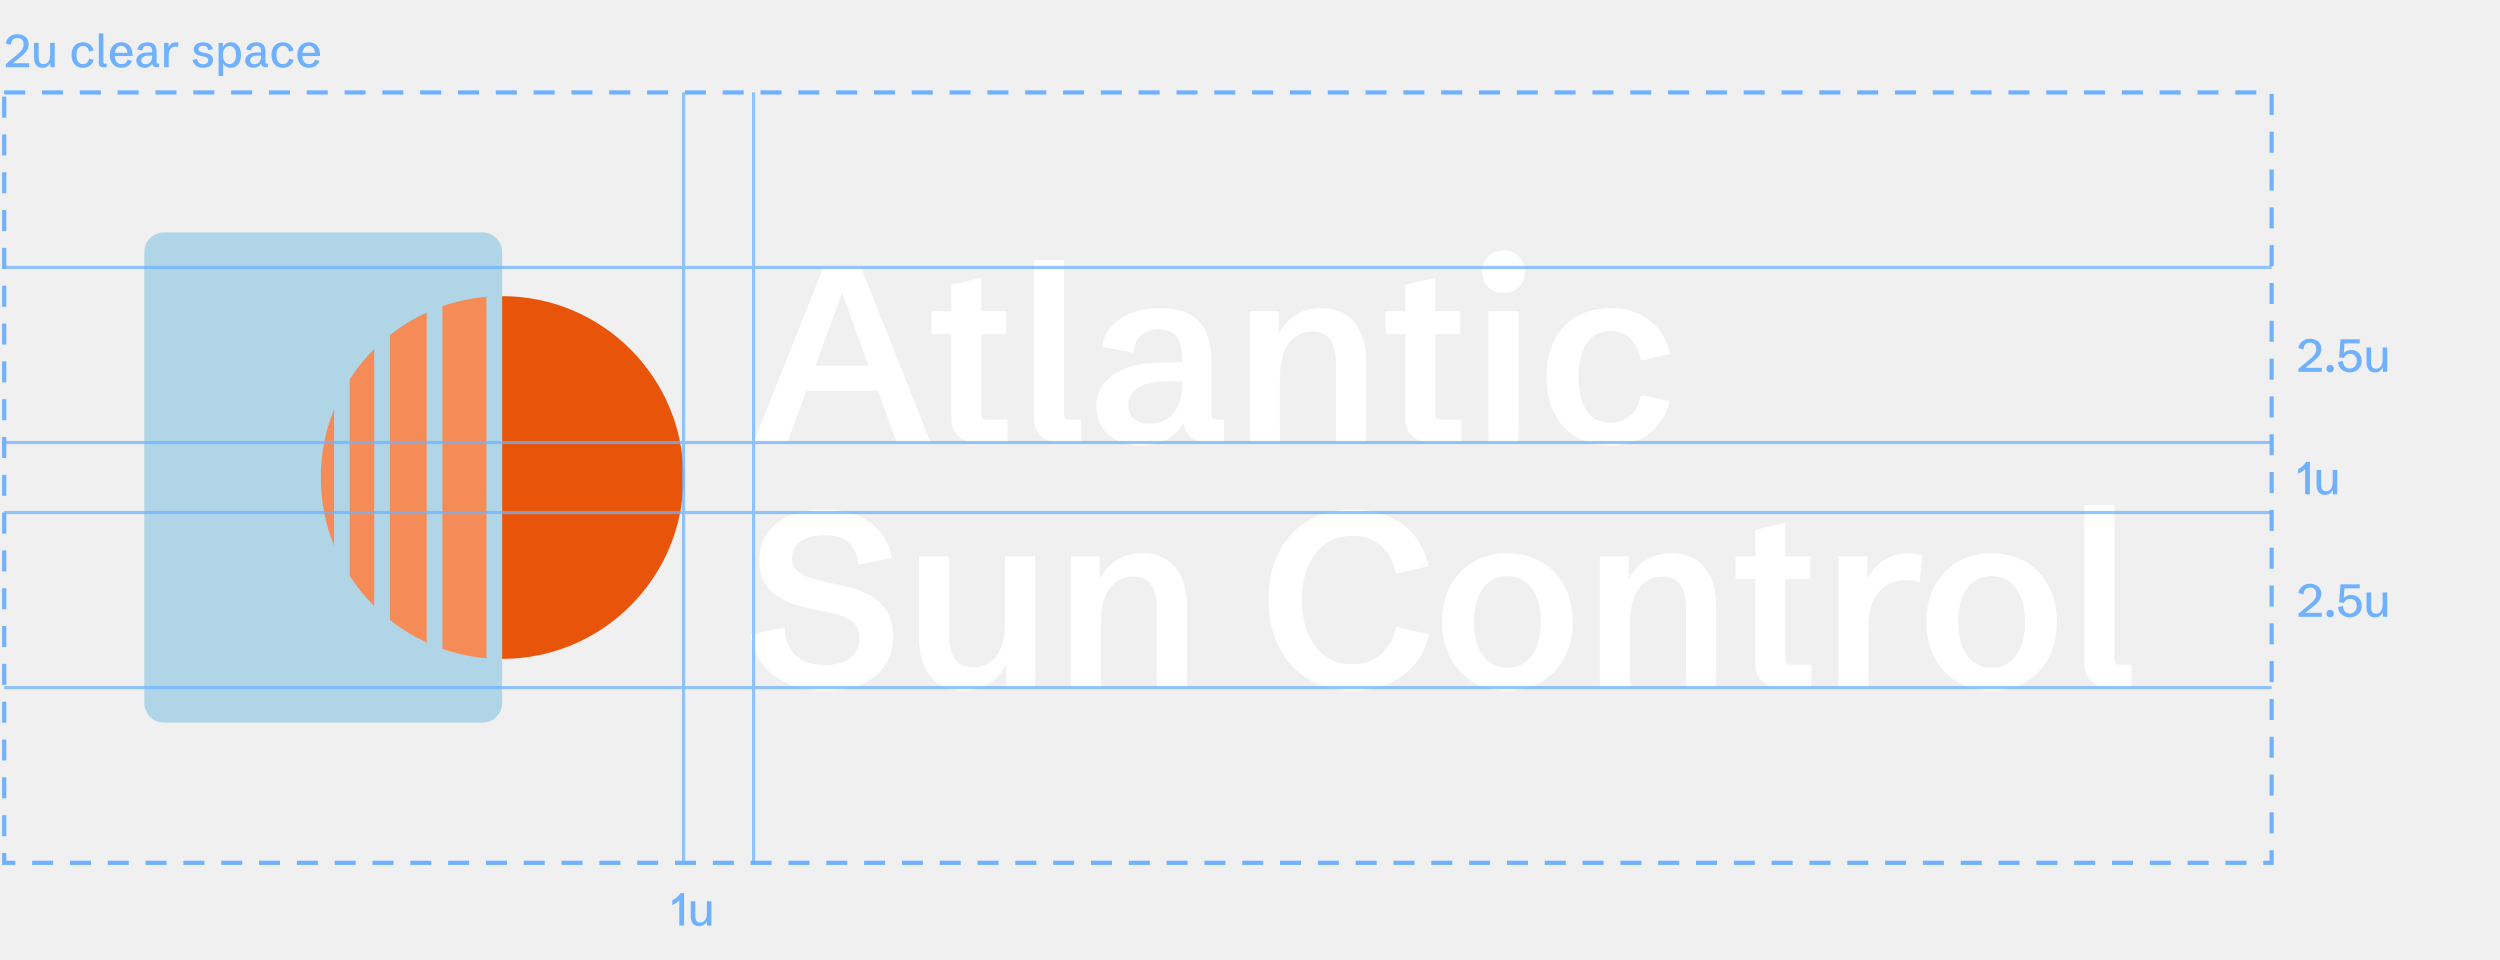
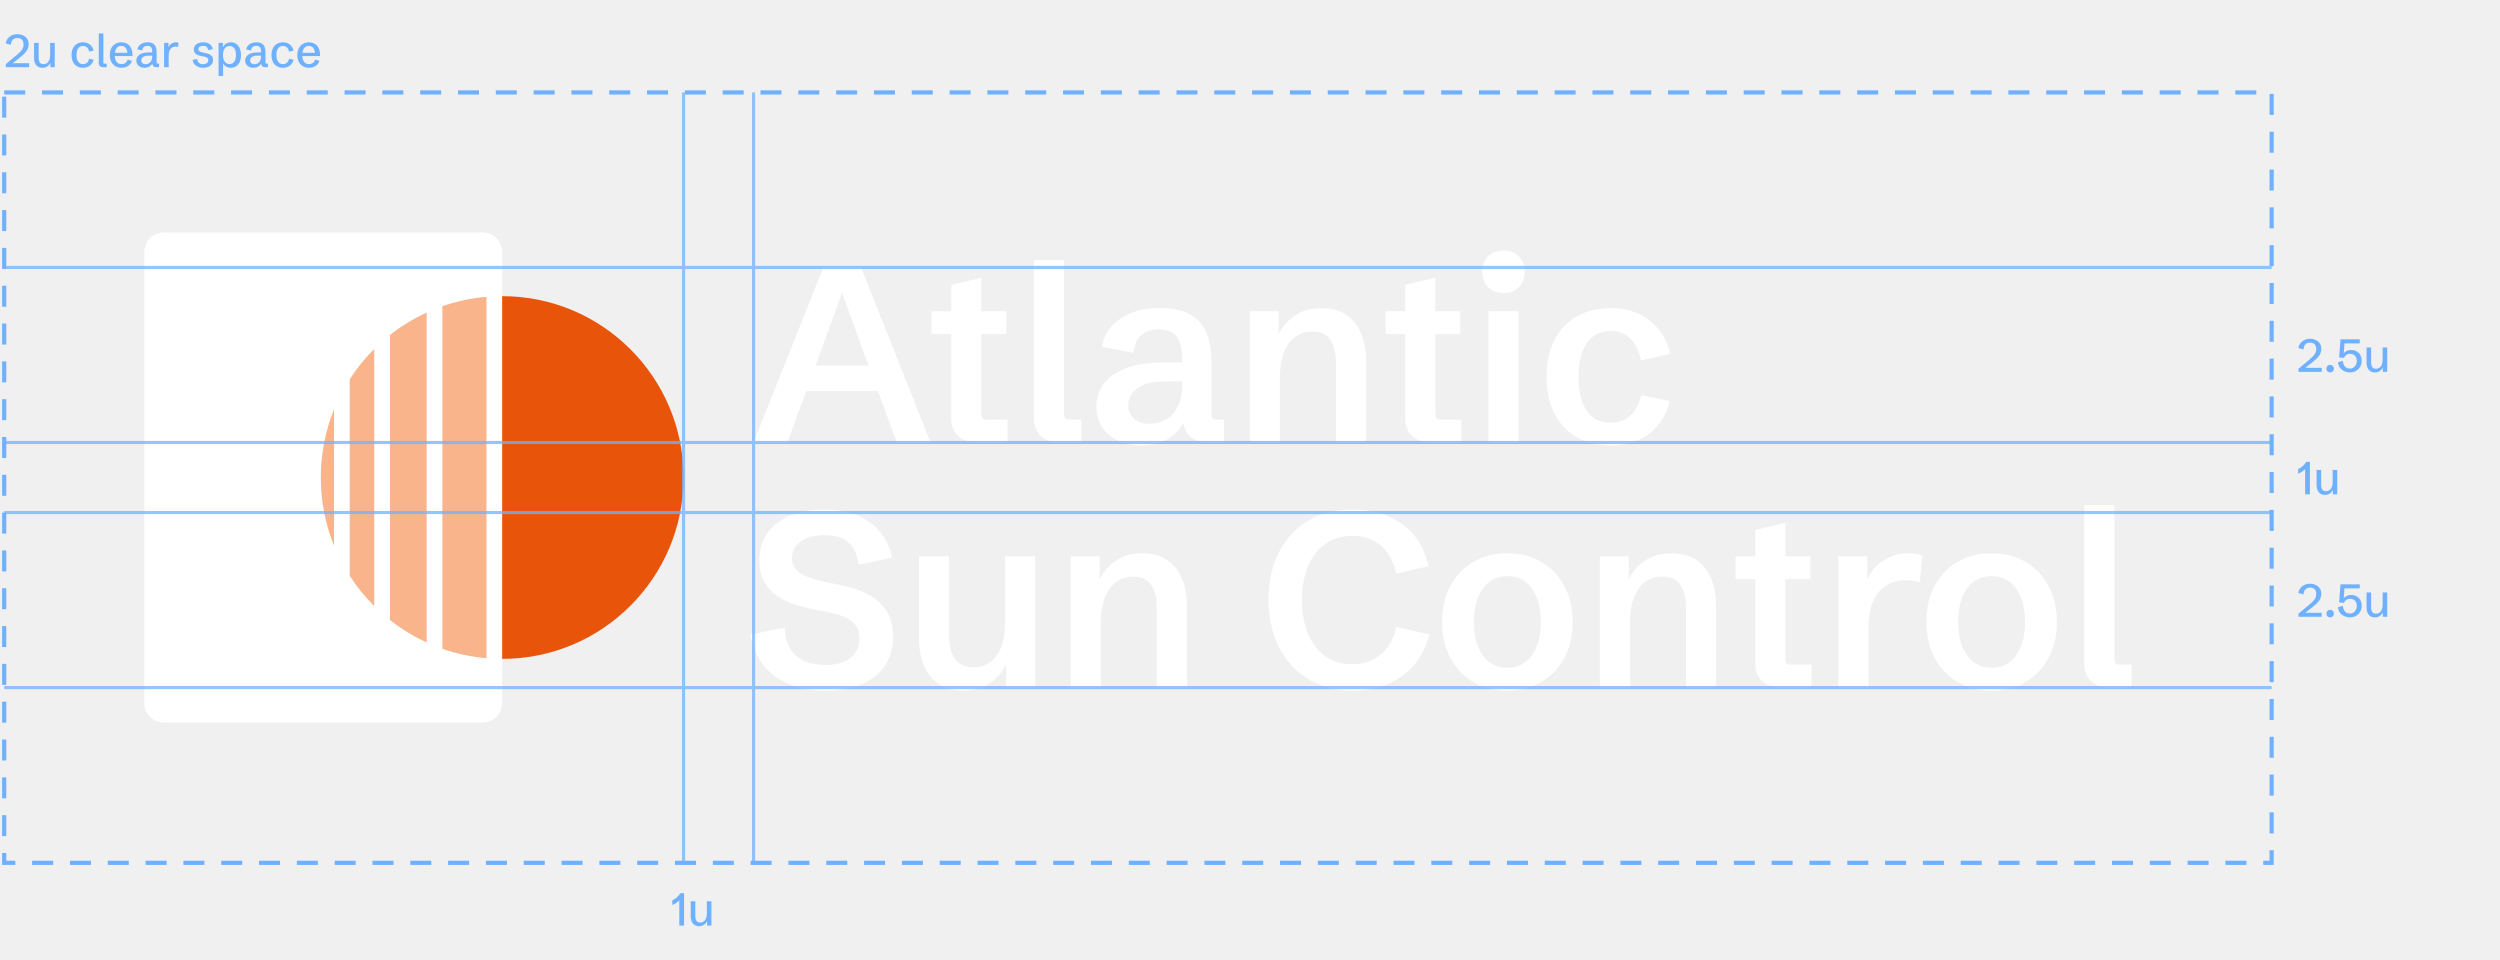
<svg xmlns="http://www.w3.org/2000/svg" width="1190.0" height="456.7" viewBox="-68.7 -127.3 1190.0 456.7" role="img" aria-label="Spacing of option 1">
  <path fill="#E8540A" d="M256.67 100C256.67 147.68 218.01 186.33 170.33 186.33C122.65 186.33 84 147.68 84 100C84 52.32 122.65 13.67 170.33 13.67C218.01 13.67 256.67 52.32 256.67 100Z" />
-   <path fill="#AFD5E6" d="M9.33 -16.67H161C166.15 -16.67 170.33 -12.49 170.33 -7.33V207.33C170.33 212.49 166.15 216.67 161 216.67H9.33C4.18 216.67 0 212.49 0 207.33V-7.33C0 -12.49 4.18 -16.67 9.33 -16.67Z" />
-   <path fill="#F58B57" d="M162.87 186.01C155.57 185.39 148.53 183.86 141.87 181.53V18.47C148.53 16.14 155.57 14.61 162.87 13.99V186.01ZM134.4 178.52C128.13 175.65 122.26 172.04 116.9 167.82V32.18C122.26 27.96 128.13 24.35 134.4 21.48V178.52ZM109.43 161.19C105.05 156.83 101.14 152 97.77 146.79V53.21C101.14 48 105.05 43.17 109.43 38.81V161.19ZM90.3 67.56V132.44C86.24 122.42 84 111.47 84 100C84 88.53 86.24 77.58 90.3 67.56Z" />
+   <path fill="#FFFFFF" d="M9.33 -16.67H161C166.15 -16.67 170.33 -12.49 170.33 -7.33V207.33C170.33 212.49 166.15 216.67 161 216.67H9.33C4.18 216.67 0 212.49 0 207.33V-7.33C0 -12.49 4.18 -16.67 9.33 -16.67Z" />
+   <path fill="#F9B48C" d="M162.87 186.01C155.57 185.39 148.53 183.86 141.87 181.53V18.47C148.53 16.14 155.57 14.61 162.87 13.99V186.01ZM134.4 178.52C128.13 175.65 122.26 172.04 116.9 167.82V32.18C122.26 27.96 128.13 24.35 134.4 21.48V178.52ZM109.43 161.19C105.05 156.83 101.14 152 97.77 146.79V53.21C101.14 48 105.05 43.17 109.43 38.81V161.19ZM90.3 67.56V132.44C86.24 122.42 84 111.47 84 100C84 88.53 86.24 77.58 90.3 67.56Z" />
  <g fill="#FFFFFF">
    <path transform="translate(289.25 83.33)" d="M0.75 0 33.97 -83.33H51.91L85.01 0H68.92L42.88 -71.18L16.84 0ZM20.54 -24.54V-36.63H65.1V-24.54ZM107.23 0Q101.56 0 98.21 -3.04Q94.85 -6.08 94.85 -11.4V-51.62H85.47V-62.5H94.85V-75.06L109.14 -78.41V-62.5H121.06V-51.62H109.14V-14.12Q109.14 -12.15 109.69 -11.52Q110.24 -10.88 112.04 -10.88H121.59V0ZM146.64 0Q140.91 0 137.56 -3.04Q134.2 -6.08 134.2 -11.4V-86.81H148.55V-14.12Q148.55 -12.15 149.1 -11.52Q149.65 -10.88 151.45 -10.88H156.71V0ZM185.42 1.45Q179.34 1.45 174.48 -0.75Q169.62 -2.95 166.78 -7.15Q163.95 -11.34 163.95 -17.19Q163.95 -23.5 167.62 -28.21Q171.3 -32.93 178.5 -35.53Q185.71 -38.14 196.35 -38.14H205.73L204.69 -36.75V-40.28Q204.69 -46.99 202.14 -50.41Q199.59 -53.82 193.69 -53.82Q188.08 -53.82 185.07 -50.87Q182.06 -47.92 181.6 -42.71L166.61 -45.54Q167.36 -50.69 170.8 -54.86Q174.25 -59.03 180.21 -61.52Q186.17 -64 194.56 -64Q202.55 -64 207.93 -61.28Q213.31 -58.56 216 -52.86Q218.69 -47.16 218.69 -38.14V-14.12Q218.69 -12.15 219.24 -11.52Q219.79 -10.88 221.59 -10.88H224.71V0H217.25Q211.57 0 208.39 -3.04Q205.21 -6.08 205.21 -11.4V-14.93L207.64 -14.24Q206.83 -11.75 205.27 -9.03Q203.7 -6.31 201.1 -3.94Q198.5 -1.56 194.65 -0.06Q190.8 1.45 185.42 1.45ZM189.35 -8.91Q193.69 -8.91 197.19 -10.97Q200.69 -13.02 202.75 -17.27Q204.8 -21.53 204.8 -28.01V-29.05H196.59Q189.81 -29.05 186 -27.29Q182.18 -25.52 180.61 -22.95Q179.05 -20.37 179.05 -17.82Q179.05 -15.62 180.06 -13.57Q181.08 -11.52 183.33 -10.21Q185.59 -8.91 189.35 -8.91ZM236.98 0V-62.5H250.69V-48.21L250.29 -50.75Q253.01 -56.66 258.28 -60.3Q263.54 -63.95 271.06 -63.95Q278.07 -63.95 282.78 -60.79Q287.5 -57.64 289.9 -51.94Q292.3 -46.24 292.3 -38.6V0H277.95V-37.62Q277.95 -44.68 275.38 -48.76Q272.8 -52.84 266.72 -52.84Q259.72 -52.84 255.5 -47.16Q251.27 -41.49 251.27 -30.21V0ZM323.32 0Q317.65 0 314.29 -3.04Q310.94 -6.08 310.94 -11.4V-51.62H301.56V-62.5H310.94V-75.06L325.23 -78.41V-62.5H337.15V-51.62H325.23V-14.12Q325.23 -12.15 325.78 -11.52Q326.33 -10.88 328.12 -10.88H337.67V0ZM350.58 0V-62.5H364.87V0ZM357.7 -71.12Q353.24 -71.12 350.41 -73.96Q347.57 -76.79 347.57 -81.25Q347.57 -85.76 350.41 -88.57Q353.24 -91.38 357.7 -91.38Q362.21 -91.38 365.02 -88.57Q367.82 -85.76 367.82 -81.25Q367.82 -76.79 365.02 -73.96Q362.21 -71.12 357.7 -71.12ZM408.91 1.45Q399.42 1.45 392.53 -2.55Q385.65 -6.54 381.92 -13.89Q378.18 -21.24 378.18 -31.25Q378.18 -41.32 381.92 -48.67Q385.65 -56.02 392.53 -59.98Q399.42 -63.95 408.85 -63.95Q415.74 -63.95 421.53 -61.46Q427.31 -58.97 431.37 -54.11Q435.42 -49.25 437.04 -42.19L423.15 -39.06Q421.76 -45.95 418.08 -49.51Q414.41 -53.07 408.8 -53.07Q401.16 -53.07 397.28 -47.16Q393.4 -41.26 393.4 -31.13Q393.4 -21.01 397.25 -15.22Q401.1 -9.43 408.8 -9.43Q414.29 -9.43 418 -12.73Q421.7 -16.03 423.26 -22.57L436.81 -19.68Q435.53 -14.35 432.87 -10.39Q430.21 -6.42 426.48 -3.79Q422.74 -1.16 418.29 0.14Q413.83 1.45 408.91 1.45Z" />
    <path transform="translate(285.49 200.00)" d="M38.83 1.45Q29.4 1.45 21.82 -1.53Q14.24 -4.51 9.35 -10.47Q4.46 -16.44 3.01 -25.23L19.27 -28.53Q19.68 -19.73 24.59 -15.25Q29.51 -10.76 38.43 -10.76Q44.16 -10.76 47.77 -12.41Q51.39 -14.06 53.15 -16.93Q54.92 -19.79 54.92 -23.44Q54.92 -28.76 51.36 -31.51Q47.8 -34.26 41.9 -35.47L32.52 -37.38Q28.7 -38.14 24.33 -39.5Q19.97 -40.86 16.09 -43.37Q12.21 -45.89 9.75 -50.09Q7.29 -54.28 7.29 -60.65Q7.29 -68.75 11.46 -74.1Q15.62 -79.46 22.63 -82.12Q29.63 -84.78 38.08 -84.78Q46.93 -84.78 53.65 -82.06Q60.36 -79.34 64.67 -74.22Q68.98 -69.1 70.43 -61.81L54.46 -58.51Q53.99 -62.91 52.17 -66.06Q50.35 -69.21 46.99 -70.89Q43.63 -72.57 38.25 -72.57Q33.68 -72.57 30.21 -71.3Q26.74 -70.02 24.77 -67.56Q22.8 -65.1 22.8 -61.57Q22.8 -57.12 26.56 -54.6Q30.32 -52.08 37.67 -50.52L47.22 -48.5Q53.18 -47.28 58.59 -44.59Q64 -41.9 67.45 -37.01Q70.89 -32.12 70.89 -24.19Q70.89 -15.97 66.87 -10.21Q62.85 -4.46 55.64 -1.5Q48.44 1.45 38.83 1.45ZM104.34 1.45Q97.4 1.45 92.68 -1.71Q87.96 -4.86 85.59 -10.59Q83.22 -16.32 83.22 -23.9V-62.5H97.51V-25.46Q97.51 -17.88 100.23 -13.77Q102.95 -9.66 109.26 -9.66Q113.43 -9.66 116.78 -11.83Q120.14 -14 122.16 -18.69Q124.19 -23.38 124.19 -30.96V-62.5H138.54V0H124.77V-14.7L125.17 -12.09Q122.51 -5.96 117.22 -2.26Q111.92 1.45 104.34 1.45ZM155.5 0V-62.5H169.21V-48.21L168.81 -50.75Q171.53 -56.66 176.79 -60.3Q182.06 -63.95 189.58 -63.95Q196.59 -63.95 201.3 -60.79Q206.02 -57.64 208.42 -51.94Q210.82 -46.24 210.82 -38.6V0H196.47V-37.62Q196.47 -44.68 193.89 -48.76Q191.32 -52.84 185.24 -52.84Q178.24 -52.84 174.02 -47.16Q169.79 -41.49 169.79 -30.21V0ZM289.93 1.45Q277.72 1.45 268.66 -3.99Q259.61 -9.43 254.63 -19.21Q249.65 -28.99 249.65 -41.96Q249.65 -54.63 254.48 -64.27Q259.32 -73.9 268.34 -79.34Q277.37 -84.78 289.81 -84.78Q303.36 -84.78 313.05 -77.95Q322.74 -71.12 325.81 -57.81L310.42 -54.22Q308.39 -63.31 302.92 -67.77Q297.45 -72.22 289.7 -72.22Q282.06 -72.22 276.65 -68.37Q271.24 -64.53 268.37 -57.67Q265.51 -50.81 265.51 -41.72Q265.51 -32.52 268.43 -25.61Q271.35 -18.69 276.71 -14.9Q282.06 -11.11 289.41 -11.11Q297.4 -11.11 303.01 -15.77Q308.62 -20.43 310.42 -28.88L326.22 -25.35Q322.8 -12.38 313.14 -5.47Q303.47 1.45 289.93 1.45ZM363.32 1.45Q354.12 1.45 347.09 -2.69Q340.06 -6.83 336.15 -14.21Q332.25 -21.59 332.25 -31.25Q332.25 -40.91 336.15 -48.29Q340.06 -55.67 347.09 -59.81Q354.12 -63.95 363.32 -63.95Q372.52 -63.95 379.53 -59.81Q386.53 -55.67 390.46 -48.29Q394.4 -40.91 394.4 -31.25Q394.4 -21.59 390.46 -14.21Q386.53 -6.83 379.5 -2.69Q372.47 1.45 363.32 1.45ZM363.32 -9.43Q370.67 -9.43 374.96 -15.31Q379.24 -21.18 379.24 -31.25Q379.24 -41.38 374.96 -47.22Q370.67 -53.07 363.32 -53.07Q355.92 -53.07 351.66 -47.22Q347.41 -41.38 347.41 -31.25Q347.41 -21.18 351.66 -15.31Q355.92 -9.43 363.32 -9.43ZM407.36 0V-62.5H421.08V-48.21L420.67 -50.75Q423.39 -56.66 428.66 -60.3Q433.93 -63.95 441.45 -63.95Q448.45 -63.95 453.17 -60.79Q457.88 -57.64 460.29 -51.94Q462.69 -46.24 462.69 -38.6V0H448.34V-37.62Q448.34 -44.68 445.76 -48.76Q443.18 -52.84 437.11 -52.84Q430.11 -52.84 425.88 -47.16Q421.66 -41.49 421.66 -30.21V0ZM493.71 0Q488.03 0 484.68 -3.04Q481.32 -6.08 481.32 -11.4V-51.62H471.95V-62.5H481.32V-75.06L495.62 -78.41V-62.5H507.54V-51.62H495.62V-14.12Q495.62 -12.15 496.17 -11.52Q496.71 -10.88 498.51 -10.88H508.06V0ZM520.9 0V-62.5H534.62V-48.73L534.1 -50.46Q536.99 -57.23 542.43 -60.59Q547.87 -63.95 554.01 -63.95Q555.74 -63.95 557.51 -63.66Q559.27 -63.37 560.89 -62.67L559.62 -50.12Q556.09 -51.16 552.73 -51.16Q550.24 -51.16 547.21 -50.26Q544.17 -49.36 541.45 -46.93Q538.73 -44.5 536.96 -39.96Q535.2 -35.42 535.2 -28.18V0ZM593.82 1.45Q584.62 1.45 577.59 -2.69Q570.55 -6.83 566.65 -14.21Q562.74 -21.59 562.74 -31.25Q562.74 -40.91 566.65 -48.29Q570.55 -55.67 577.59 -59.81Q584.62 -63.95 593.82 -63.95Q603.02 -63.95 610.02 -59.81Q617.02 -55.67 620.96 -48.29Q624.89 -40.91 624.89 -31.25Q624.89 -21.59 620.96 -14.21Q617.02 -6.83 609.99 -2.69Q602.96 1.45 593.82 1.45ZM593.82 -9.43Q601.17 -9.43 605.45 -15.31Q609.73 -21.18 609.73 -31.25Q609.73 -41.38 605.45 -47.22Q601.17 -53.07 593.82 -53.07Q586.41 -53.07 582.16 -47.22Q577.9 -41.38 577.9 -31.25Q577.9 -21.18 582.16 -15.31Q586.41 -9.43 593.82 -9.43ZM650.36 0Q644.63 0 641.27 -3.04Q637.92 -6.08 637.92 -11.4V-86.81H652.27V-14.12Q652.27 -12.15 652.82 -11.52Q653.37 -10.88 655.16 -10.88H660.43V0Z" />
  </g>
  <g fill="none" stroke="#6FB1FF" stroke-width="1.5" opacity=".75">
    <path d="M-66.7 0.00H1012.6" />
    <path d="M-66.7 83.33H1012.6" />
    <path d="M-66.7 116.67H1012.6" />
    <path d="M-66.7 200.00H1012.6" />
    <path d="M256.67 -83.3V283.3" />
    <path d="M290.00 -83.3V283.3" />
  </g>
  <rect x="-66.7" y="-83.3" width="1079.3" height="366.7" fill="none" stroke="#6FB1FF" stroke-width="2" stroke-dasharray="10 8" />
  <path fill="#6FB1FF" transform="translate(1024.6 49.7)" d="M0.75 0V-1.46L6.21 -6.04Q7.26 -6.93 7.93 -7.66Q8.59 -8.4 8.91 -9.16Q9.22 -9.93 9.22 -10.85Q9.22 -11.88 8.87 -12.56Q8.52 -13.23 7.86 -13.57Q7.21 -13.9 6.28 -13.9Q5.18 -13.9 4.51 -13.45Q3.83 -13.01 3.52 -12.27Q3.2 -11.53 3.15 -10.63L0.73 -11.35Q0.83 -12.42 1.54 -13.43Q2.25 -14.44 3.46 -15.09Q4.67 -15.74 6.28 -15.74Q7.21 -15.74 8.15 -15.47Q9.09 -15.21 9.88 -14.65Q10.67 -14.08 11.15 -13.17Q11.63 -12.26 11.63 -10.97Q11.63 -9.14 10.6 -7.68Q9.56 -6.22 7.69 -4.78L3.59 -1.57L2.4 -1.92H11.85V0ZM15.86 0.27Q15.08 0.27 14.57 -0.24Q14.06 -0.75 14.06 -1.53Q14.06 -2.3 14.57 -2.81Q15.08 -3.32 15.86 -3.32Q16.62 -3.32 17.13 -2.81Q17.64 -2.3 17.64 -1.53Q17.64 -0.75 17.13 -0.24Q16.62 0.27 15.86 0.27ZM25.28 0.27Q23.89 0.27 22.63 -0.29Q21.38 -0.85 20.54 -1.92Q19.71 -3 19.57 -4.57L21.92 -5.2Q22.02 -3.64 22.84 -2.6Q23.67 -1.57 25.24 -1.57Q26.23 -1.57 26.97 -2.04Q27.7 -2.5 28.12 -3.33Q28.53 -4.16 28.53 -5.22Q28.53 -6.82 27.62 -7.7Q26.71 -8.57 25.3 -8.57Q24.12 -8.57 23.43 -7.99Q22.74 -7.4 22.4 -6.64L20.12 -6.85L20.78 -15.47H29.95V-13.55H22.67L22.27 -8.01L21.75 -8.12Q22.34 -9.11 23.38 -9.75Q24.42 -10.39 25.87 -10.39Q27.35 -10.39 28.48 -9.74Q29.61 -9.09 30.24 -7.94Q30.87 -6.79 30.87 -5.3Q30.87 -3.58 30.09 -2.33Q29.32 -1.07 28.04 -0.4Q26.77 0.27 25.28 0.27ZM37.12 0.27Q35.88 0.27 34.99 -0.3Q34.11 -0.87 33.64 -1.91Q33.17 -2.94 33.17 -4.36V-11.6H35.35V-4.57Q35.35 -3.15 35.88 -2.31Q36.41 -1.48 37.69 -1.48Q38.62 -1.48 39.32 -1.96Q40.03 -2.44 40.43 -3.43Q40.83 -4.42 40.83 -5.93V-11.6H43.01V0H40.94V-2.73L41.01 -2.26Q40.54 -1.15 39.55 -0.44Q38.55 0.27 37.12 0.27Z" />
  <path fill="#6FB1FF" transform="translate(1024.6 108.0)" d="M3.95 0V-11.98Q3.08 -11.2 2.33 -10.69Q1.57 -10.18 0.62 -9.84V-12.05Q1.15 -12.29 1.72 -12.64Q2.29 -12.99 2.98 -13.65Q3.67 -14.32 4.54 -15.47H6.22V0ZM13.34 0.27Q12.1 0.27 11.21 -0.3Q10.32 -0.87 9.86 -1.91Q9.39 -2.94 9.39 -4.36V-11.6H11.57V-4.57Q11.57 -3.15 12.1 -2.31Q12.62 -1.48 13.91 -1.48Q14.83 -1.48 15.54 -1.96Q16.24 -2.44 16.65 -3.43Q17.05 -4.42 17.05 -5.93V-11.6H19.23V0H17.16V-2.73L17.23 -2.26Q16.76 -1.15 15.76 -0.44Q14.77 0.27 13.34 0.27Z" />
  <path fill="#6FB1FF" transform="translate(1024.6 166.3)" d="M0.75 0V-1.46L6.21 -6.04Q7.26 -6.93 7.93 -7.66Q8.59 -8.4 8.91 -9.16Q9.22 -9.93 9.22 -10.85Q9.22 -11.88 8.87 -12.56Q8.52 -13.23 7.86 -13.57Q7.21 -13.9 6.28 -13.9Q5.18 -13.9 4.51 -13.45Q3.83 -13.01 3.52 -12.27Q3.2 -11.53 3.15 -10.63L0.73 -11.35Q0.83 -12.42 1.54 -13.43Q2.25 -14.44 3.46 -15.09Q4.67 -15.74 6.28 -15.74Q7.21 -15.74 8.15 -15.47Q9.09 -15.21 9.88 -14.65Q10.67 -14.08 11.15 -13.17Q11.63 -12.26 11.63 -10.97Q11.63 -9.14 10.6 -7.68Q9.56 -6.22 7.69 -4.78L3.59 -1.57L2.4 -1.92H11.85V0ZM15.86 0.27Q15.08 0.27 14.57 -0.24Q14.06 -0.75 14.06 -1.53Q14.06 -2.3 14.57 -2.81Q15.08 -3.32 15.86 -3.32Q16.62 -3.32 17.13 -2.81Q17.64 -2.3 17.64 -1.53Q17.64 -0.75 17.13 -0.24Q16.62 0.27 15.86 0.27ZM25.28 0.27Q23.89 0.27 22.63 -0.29Q21.38 -0.85 20.54 -1.92Q19.71 -3 19.57 -4.57L21.92 -5.2Q22.02 -3.64 22.84 -2.6Q23.67 -1.57 25.24 -1.57Q26.23 -1.57 26.97 -2.04Q27.7 -2.5 28.12 -3.33Q28.53 -4.16 28.53 -5.22Q28.53 -6.82 27.62 -7.7Q26.71 -8.57 25.3 -8.57Q24.12 -8.57 23.43 -7.99Q22.74 -7.4 22.4 -6.64L20.12 -6.85L20.78 -15.47H29.95V-13.55H22.67L22.27 -8.01L21.75 -8.12Q22.34 -9.11 23.38 -9.75Q24.42 -10.39 25.87 -10.39Q27.35 -10.39 28.48 -9.74Q29.61 -9.09 30.24 -7.94Q30.87 -6.79 30.87 -5.3Q30.87 -3.58 30.09 -2.33Q29.32 -1.07 28.04 -0.4Q26.77 0.27 25.28 0.27ZM37.12 0.27Q35.88 0.27 34.99 -0.3Q34.11 -0.87 33.64 -1.91Q33.17 -2.94 33.17 -4.36V-11.6H35.35V-4.57Q35.35 -3.15 35.88 -2.31Q36.41 -1.48 37.69 -1.48Q38.62 -1.48 39.32 -1.96Q40.03 -2.44 40.43 -3.43Q40.83 -4.42 40.83 -5.93V-11.6H43.01V0H40.94V-2.73L41.01 -2.26Q40.54 -1.15 39.55 -0.44Q38.55 0.27 37.12 0.27Z" />
  <path fill="#6FB1FF" transform="translate(250.7 313.3)" d="M3.95 0V-11.98Q3.08 -11.2 2.33 -10.69Q1.57 -10.18 0.62 -9.84V-12.05Q1.15 -12.29 1.72 -12.64Q2.29 -12.99 2.98 -13.65Q3.67 -14.32 4.54 -15.47H6.22V0ZM13.34 0.27Q12.1 0.27 11.21 -0.3Q10.32 -0.87 9.86 -1.91Q9.39 -2.94 9.39 -4.36V-11.6H11.57V-4.57Q11.57 -3.15 12.1 -2.31Q12.62 -1.48 13.91 -1.48Q14.83 -1.48 15.54 -1.96Q16.24 -2.44 16.65 -3.43Q17.05 -4.42 17.05 -5.93V-11.6H19.23V0H17.16V-2.73L17.23 -2.26Q16.76 -1.15 15.76 -0.44Q14.77 0.27 13.34 0.27Z" />
  <path fill="#6FB1FF" transform="translate(-66.7 -95.3)" d="M0.75 0V-1.46L6.21 -6.04Q7.26 -6.93 7.93 -7.66Q8.59 -8.4 8.91 -9.16Q9.22 -9.93 9.22 -10.85Q9.22 -11.88 8.87 -12.56Q8.52 -13.23 7.86 -13.57Q7.21 -13.9 6.28 -13.9Q5.18 -13.9 4.51 -13.45Q3.83 -13.01 3.52 -12.27Q3.2 -11.53 3.15 -10.63L0.73 -11.35Q0.83 -12.42 1.54 -13.43Q2.25 -14.44 3.46 -15.09Q4.67 -15.74 6.28 -15.74Q7.21 -15.74 8.15 -15.47Q9.09 -15.21 9.88 -14.65Q10.67 -14.08 11.15 -13.17Q11.63 -12.26 11.63 -10.97Q11.63 -9.14 10.6 -7.68Q9.56 -6.22 7.69 -4.78L3.59 -1.57L2.4 -1.92H11.85V0ZM18.17 0.27Q16.92 0.27 16.03 -0.3Q15.15 -0.87 14.68 -1.91Q14.21 -2.94 14.21 -4.36V-11.6H16.39V-4.57Q16.39 -3.15 16.92 -2.31Q17.45 -1.48 18.73 -1.48Q19.66 -1.48 20.36 -1.96Q21.07 -2.44 21.47 -3.43Q21.87 -4.42 21.87 -5.93V-11.6H24.05V0H21.98V-2.73L22.05 -2.26Q21.58 -1.15 20.59 -0.44Q19.59 0.27 18.17 0.27ZM37.55 0.27Q35.87 0.27 34.63 -0.47Q33.4 -1.21 32.73 -2.58Q32.07 -3.94 32.07 -5.8Q32.07 -7.67 32.73 -9.03Q33.4 -10.39 34.63 -11.13Q35.86 -11.87 37.54 -11.87Q38.81 -11.87 39.83 -11.41Q40.85 -10.95 41.57 -10.07Q42.28 -9.2 42.59 -7.95L40.43 -7.42Q40.14 -8.74 39.41 -9.44Q38.67 -10.13 37.54 -10.13Q36.02 -10.13 35.22 -8.99Q34.42 -7.84 34.42 -5.79Q34.42 -3.74 35.22 -2.6Q36.02 -1.47 37.54 -1.47Q38.66 -1.47 39.4 -2.13Q40.13 -2.79 40.43 -4.07L42.56 -3.56Q42.31 -2.62 41.84 -1.91Q41.37 -1.2 40.72 -0.72Q40.07 -0.24 39.27 0.02Q38.47 0.27 37.55 0.27ZM46.99 0Q46.14 0 45.57 -0.5Q45.01 -1.01 45.01 -1.84V-16.11H47.2V-2.32Q47.2 -1.97 47.3 -1.85Q47.41 -1.73 47.74 -1.73H48.8V0ZM55.83 0.27Q54.15 0.27 52.91 -0.48Q51.66 -1.22 50.97 -2.58Q50.27 -3.94 50.27 -5.8Q50.27 -7.66 50.96 -9.02Q51.65 -10.38 52.88 -11.12Q54.12 -11.87 55.76 -11.87Q56.7 -11.87 57.64 -11.57Q58.59 -11.28 59.37 -10.55Q60.16 -9.82 60.63 -8.55Q61.1 -7.27 61.1 -5.32H51.68V-6.88H59.19L58.72 -6.23Q58.66 -7.65 58.25 -8.51Q57.84 -9.38 57.18 -9.77Q56.51 -10.16 55.72 -10.16Q54.74 -10.16 54.05 -9.64Q53.36 -9.12 52.99 -8.14Q52.63 -7.17 52.63 -5.78Q52.63 -3.74 53.45 -2.6Q54.27 -1.47 55.82 -1.47Q56.91 -1.47 57.66 -2.02Q58.42 -2.58 58.78 -3.64L60.85 -3.01Q60.44 -1.94 59.71 -1.21Q58.97 -0.48 57.99 -0.11Q57 0.27 55.83 0.27ZM66.77 0.26Q65.62 0.26 64.75 -0.17Q63.87 -0.6 63.38 -1.38Q62.9 -2.15 62.9 -3.17Q62.9 -4.28 63.54 -5.15Q64.18 -6.03 65.49 -6.54Q66.79 -7.05 68.78 -7.05H70.64L70.45 -6.83V-7.48Q70.45 -8.8 69.93 -9.5Q69.41 -10.19 68.19 -10.19Q67.03 -10.19 66.41 -9.6Q65.8 -9 65.74 -7.97L63.38 -8.46Q63.5 -9.4 64.12 -10.17Q64.74 -10.95 65.81 -11.41Q66.88 -11.87 68.33 -11.87Q69.77 -11.87 70.71 -11.35Q71.64 -10.83 72.1 -9.8Q72.55 -8.78 72.55 -7.25V-2.32Q72.55 -1.97 72.65 -1.85Q72.76 -1.73 73.09 -1.73H73.71V0H72.46Q71.59 0 71.05 -0.5Q70.51 -1.01 70.51 -1.84V-2.58L70.86 -2.52Q70.69 -2.06 70.39 -1.58Q70.08 -1.1 69.59 -0.68Q69.1 -0.26 68.41 0Q67.71 0.26 66.77 0.26ZM67.32 -1.43Q68.17 -1.43 68.88 -1.84Q69.6 -2.26 70.03 -3.13Q70.46 -4 70.46 -5.37V-5.51H68.77Q67.42 -5.51 66.64 -5.16Q65.87 -4.8 65.55 -4.28Q65.24 -3.76 65.24 -3.25Q65.24 -2.76 65.46 -2.35Q65.68 -1.93 66.14 -1.68Q66.6 -1.43 67.32 -1.43ZM76.11 0V-11.6H78.18V-9.1L78.11 -9.4Q78.63 -10.62 79.66 -11.25Q80.68 -11.87 81.78 -11.87Q82.09 -11.87 82.4 -11.82Q82.71 -11.76 82.99 -11.63L82.75 -9.65Q82.13 -9.84 81.53 -9.84Q81.12 -9.84 80.57 -9.68Q80.02 -9.53 79.5 -9.09Q78.99 -8.65 78.64 -7.79Q78.29 -6.94 78.29 -5.55V0ZM94.72 0.27Q93.45 0.27 92.38 -0.14Q91.32 -0.55 90.62 -1.38Q89.91 -2.21 89.69 -3.51L91.86 -3.93Q91.96 -2.67 92.72 -2.05Q93.48 -1.43 94.66 -1.43Q95.84 -1.43 96.5 -1.99Q97.16 -2.56 97.16 -3.35Q97.16 -4.04 96.69 -4.46Q96.21 -4.88 95.23 -5.05L93.92 -5.3Q93.34 -5.39 92.7 -5.58Q92.06 -5.77 91.51 -6.11Q90.95 -6.46 90.6 -7.03Q90.26 -7.59 90.26 -8.46Q90.26 -9.61 90.86 -10.36Q91.46 -11.11 92.47 -11.49Q93.49 -11.87 94.7 -11.87Q95.96 -11.87 96.93 -11.48Q97.89 -11.1 98.51 -10.37Q99.13 -9.65 99.32 -8.6L97.09 -8.15Q97.01 -8.75 96.75 -9.21Q96.5 -9.67 96 -9.93Q95.51 -10.18 94.7 -10.18Q93.76 -10.18 93.1 -9.79Q92.44 -9.4 92.44 -8.63Q92.44 -8.17 92.69 -7.86Q92.94 -7.54 93.42 -7.34Q93.91 -7.14 94.62 -6.99L95.98 -6.71Q96.89 -6.54 97.67 -6.18Q98.45 -5.82 98.93 -5.17Q99.41 -4.52 99.41 -3.46Q99.41 -2.29 98.81 -1.45Q98.21 -0.61 97.15 -0.17Q96.1 0.27 94.72 0.27ZM102.04 4.19V-11.6H104.1V-9.21L104.05 -9.38Q104.55 -10.65 105.63 -11.26Q106.7 -11.87 107.94 -11.87Q109.37 -11.87 110.44 -11.13Q111.51 -10.39 112.11 -9.02Q112.71 -7.66 112.71 -5.79Q112.71 -3.91 112.11 -2.55Q111.5 -1.19 110.43 -0.46Q109.36 0.27 107.93 0.27Q106.75 0.27 105.66 -0.31Q104.58 -0.89 103.98 -2.23L104.19 -2.31V4.19ZM107.25 -1.49Q108.62 -1.49 109.48 -2.62Q110.34 -3.75 110.34 -5.83Q110.34 -7.86 109.51 -8.99Q108.68 -10.12 107.27 -10.12Q106.42 -10.12 105.71 -9.66Q104.99 -9.21 104.57 -8.26Q104.15 -7.32 104.15 -5.83Q104.15 -3.63 105.05 -2.56Q105.96 -1.49 107.25 -1.49ZM118.58 0.26Q117.43 0.26 116.56 -0.17Q115.68 -0.6 115.19 -1.38Q114.71 -2.15 114.71 -3.17Q114.71 -4.28 115.35 -5.15Q115.99 -6.03 117.3 -6.54Q118.6 -7.05 120.59 -7.05H122.45L122.26 -6.83V-7.48Q122.26 -8.8 121.74 -9.5Q121.21 -10.19 120 -10.19Q118.84 -10.19 118.22 -9.6Q117.61 -9 117.55 -7.97L115.19 -8.46Q115.31 -9.4 115.93 -10.17Q116.55 -10.95 117.62 -11.41Q118.69 -11.87 120.14 -11.87Q121.58 -11.87 122.51 -11.35Q123.45 -10.83 123.91 -9.8Q124.36 -8.78 124.36 -7.25V-2.32Q124.36 -1.97 124.46 -1.85Q124.57 -1.73 124.9 -1.73H125.52V0H124.27Q123.4 0 122.86 -0.5Q122.32 -1.01 122.32 -1.84V-2.58L122.67 -2.52Q122.5 -2.06 122.2 -1.58Q121.89 -1.1 121.4 -0.68Q120.91 -0.26 120.22 0Q119.52 0.26 118.58 0.26ZM119.13 -1.43Q119.98 -1.43 120.69 -1.84Q121.41 -2.26 121.84 -3.13Q122.27 -4 122.27 -5.37V-5.51H120.58Q119.23 -5.51 118.45 -5.16Q117.68 -4.8 117.36 -4.28Q117.05 -3.76 117.05 -3.25Q117.05 -2.76 117.27 -2.35Q117.49 -1.93 117.95 -1.68Q118.41 -1.43 119.13 -1.43ZM132.72 0.27Q131.03 0.27 129.8 -0.47Q128.56 -1.21 127.9 -2.58Q127.23 -3.94 127.23 -5.8Q127.23 -7.67 127.9 -9.03Q128.56 -10.39 129.79 -11.13Q131.02 -11.87 132.71 -11.87Q133.98 -11.87 135 -11.41Q136.02 -10.95 136.73 -10.07Q137.45 -9.2 137.76 -7.95L135.6 -7.42Q135.31 -8.74 134.57 -9.44Q133.84 -10.13 132.71 -10.13Q131.18 -10.13 130.38 -8.99Q129.58 -7.84 129.58 -5.79Q129.58 -3.74 130.38 -2.6Q131.18 -1.47 132.71 -1.47Q133.83 -1.47 134.56 -2.13Q135.3 -2.79 135.6 -4.07L137.73 -3.56Q137.48 -2.62 137.01 -1.91Q136.53 -1.2 135.88 -0.72Q135.23 -0.24 134.43 0.02Q133.63 0.27 132.72 0.27ZM145.09 0.27Q143.42 0.27 142.17 -0.48Q140.93 -1.22 140.23 -2.58Q139.54 -3.94 139.54 -5.8Q139.54 -7.66 140.23 -9.02Q140.92 -10.38 142.15 -11.12Q143.39 -11.87 145.03 -11.87Q145.96 -11.87 146.91 -11.57Q147.86 -11.28 148.64 -10.55Q149.42 -9.82 149.9 -8.55Q150.37 -7.27 150.37 -5.32H140.95V-6.88H148.46L147.98 -6.23Q147.93 -7.65 147.52 -8.51Q147.1 -9.38 146.44 -9.77Q145.78 -10.16 144.99 -10.16Q144.01 -10.16 143.32 -9.64Q142.62 -9.12 142.26 -8.14Q141.89 -7.17 141.89 -5.78Q141.89 -3.74 142.72 -2.6Q143.54 -1.47 145.08 -1.47Q146.18 -1.47 146.93 -2.02Q147.68 -2.58 148.05 -3.64L150.12 -3.01Q149.7 -1.94 148.97 -1.21Q148.24 -0.48 147.25 -0.11Q146.27 0.27 145.09 0.27Z" />
</svg>
